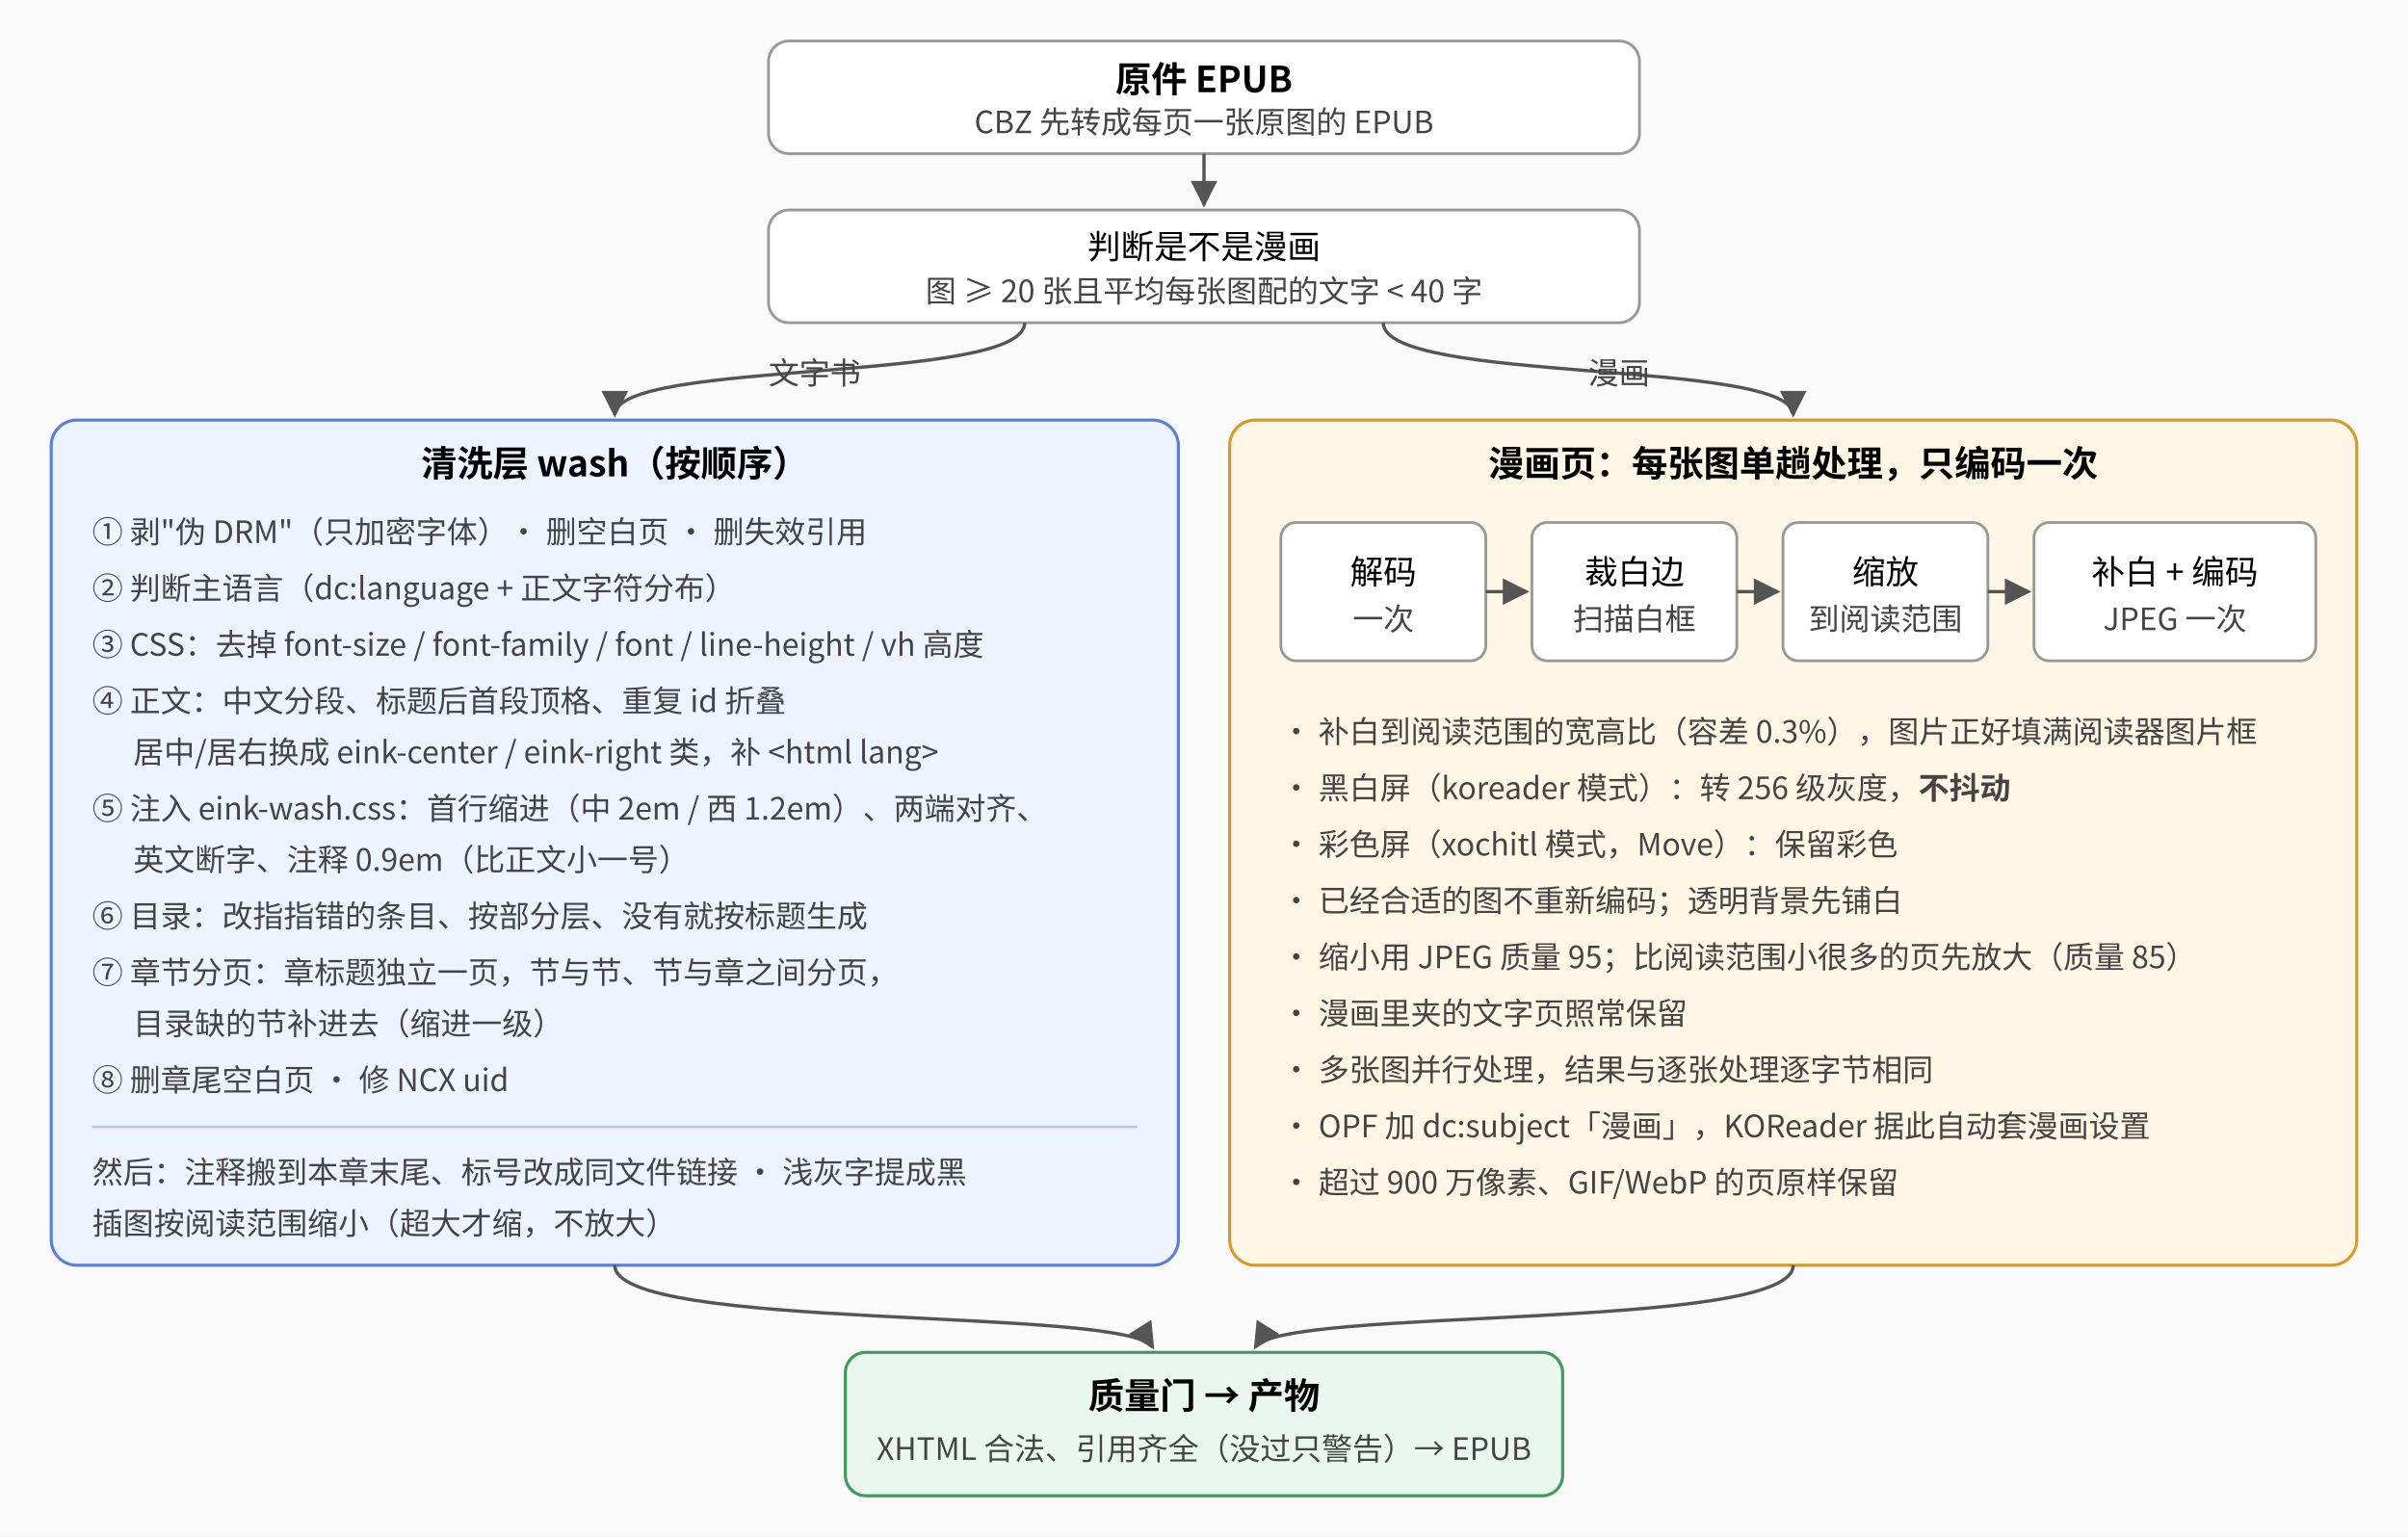
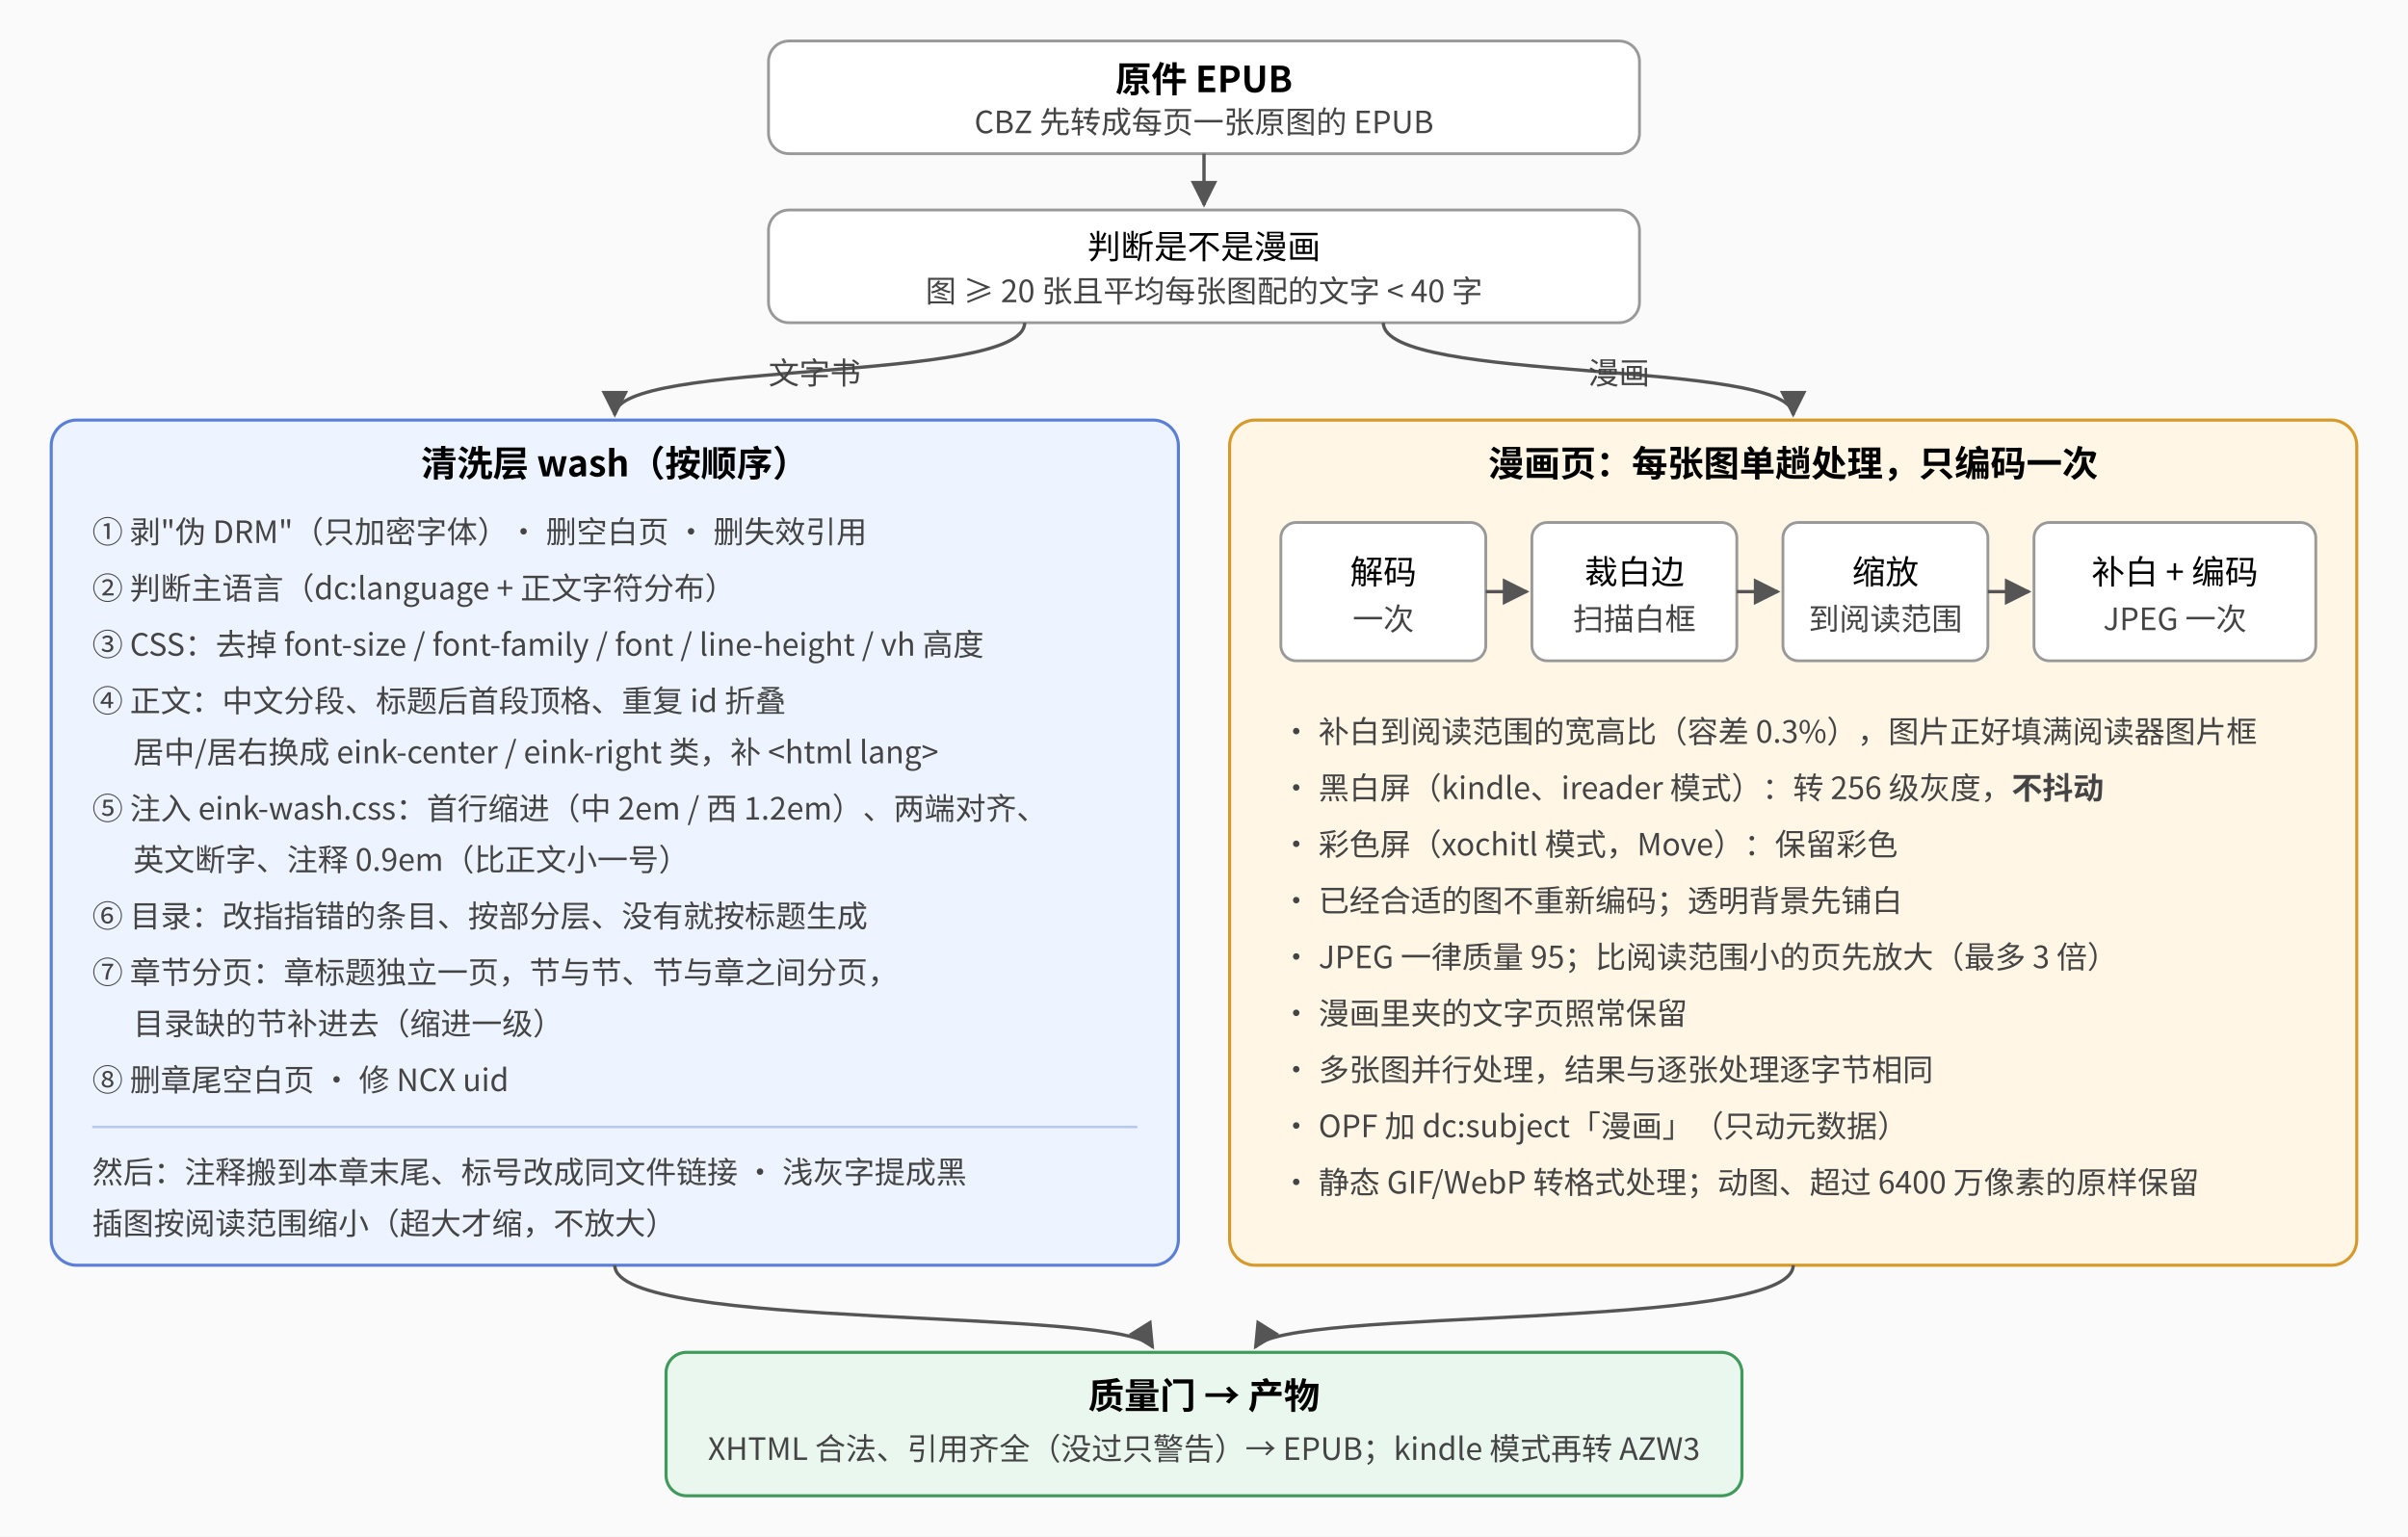
<svg xmlns="http://www.w3.org/2000/svg" viewBox="0 0 940 600" font-family="'Noto Sans CJK SC','PingFang SC','Microsoft YaHei',sans-serif" font-size="13">
  <defs>
    <marker id="a" viewBox="0 0 10 10" refX="9" refY="5" markerWidth="8" markerHeight="8" orient="auto">
      <path d="M0 0L10 5L0 10z" fill="#555" />
    </marker>
    <style>
      .b{fill:#fff;stroke:#999;stroke-width:1.1}
      .t{fill:#eef4ff;stroke:#5b7fd6;stroke-width:1.2}
      .c{fill:#fff6e5;stroke:#d69a2b;stroke-width:1.2}
      .g{fill:#eaf7ee;stroke:#3f9a5b;stroke-width:1.2}
      .h{font-weight:bold;font-size:14px}
      .s{font-size:12px;fill:#444}
      .l{stroke:#555;stroke-width:1.3;fill:none}
    </style>
  </defs>
  <rect width="940" height="600" fill="#fafafa" />
  <rect class="b" x="300" y="16" width="340" height="44" rx="8" />
  <text x="470" y="36" text-anchor="middle" class="h">原件 EPUB</text>
  <text x="470" y="52" text-anchor="middle" class="s">CBZ 先转成每页一张原图的 EPUB</text>
  <path class="l" d="M470 60 L470 80" marker-end="url(#a)" />
  <rect class="b" x="300" y="82" width="340" height="44" rx="8" />
  <text x="470" y="101" text-anchor="middle">判断是不是漫画</text>
  <text x="470" y="118" text-anchor="middle" class="s">图 ≥ 20 张且平均每张图配的文字 &lt; 40 字</text>
  <path class="l" d="M400 126 C400 150 240 140 240 162" marker-end="url(#a)" />
  <path class="l" d="M540 126 C540 150 700 140 700 162" marker-end="url(#a)" />
  <text x="300" y="150" class="s">文字书</text>
  <text x="620" y="150" class="s">漫画</text>
  <rect class="t" x="20" y="164" width="440" height="330" rx="10" />
  <text x="240" y="186" text-anchor="middle" class="h">清洗层 wash（按顺序）</text>
  <g class="s">
    <text x="36" y="212">① 剥"伪 DRM"（只加密字体）· 删空白页 · 删失效引用</text>
    <text x="36" y="234">② 判断主语言（dc:language + 正文字符分布）</text>
    <text x="36" y="256">③ CSS：去掉 font-size / font-family / font / line-height / vh 高度</text>
    <text x="36" y="278">④ 正文：中文分段、标题后首段顶格、重复 id 折叠</text>
    <text x="52" y="298">居中/居右换成 eink-center / eink-right 类，补 &lt;html lang&gt;</text>
    <text x="36" y="320">⑤ 注入 eink-wash.css：首行缩进（中 2em / 西 1.2em）、两端对齐、</text>
    <text x="52" y="340">英文断字、注释 0.9em（比正文小一号）</text>
    <text x="36" y="362">⑥ 目录：改指指错的条目、按部分层、没有就按标题生成</text>
    <text x="36" y="384">⑦ 章节分页：章标题独立一页，节与节、节与章之间分页，</text>
    <text x="52" y="404">目录缺的节补进去（缩进一级）</text>
    <text x="36" y="426">⑧ 删章尾空白页 · 修 NCX uid</text>
  </g>
  <line x1="36" y1="440" x2="444" y2="440" stroke="#b9c9ee" />
  <text x="36" y="462" class="s">然后：注释搬到本章末尾、标号改成同文件链接 · 浅灰字提成黑</text>
  <text x="36" y="482" class="s">插图按阅读范围缩小（超大才缩，不放大）</text>
  <rect class="c" x="480" y="164" width="440" height="330" rx="10" />
  <text x="700" y="186" text-anchor="middle" class="h">漫画页：每张图单趟处理，只编码一次</text>
  <g>
    <rect class="b" x="500" y="204" width="80" height="54" rx="6" />
    <text x="540" y="228" text-anchor="middle">解码</text>
    <text x="540" y="246" text-anchor="middle" class="s">一次</text>
    <rect class="b" x="598" y="204" width="80" height="54" rx="6" />
    <text x="638" y="228" text-anchor="middle">裁白边</text>
    <text x="638" y="246" text-anchor="middle" class="s">扫描白框</text>
    <rect class="b" x="696" y="204" width="80" height="54" rx="6" />
    <text x="736" y="228" text-anchor="middle">缩放</text>
    <text x="736" y="246" text-anchor="middle" class="s">到阅读范围</text>
    <rect class="b" x="794" y="204" width="110" height="54" rx="6" />
    <text x="849" y="228" text-anchor="middle">补白 + 编码</text>
    <text x="849" y="246" text-anchor="middle" class="s">JPEG 一次</text>
    <path class="l" d="M580 231 L596 231" marker-end="url(#a)" />
    <path class="l" d="M678 231 L694 231" marker-end="url(#a)" />
    <path class="l" d="M776 231 L792 231" marker-end="url(#a)" />
  </g>
  <g class="s">
    <text x="500" y="290">· 补白到阅读范围的宽高比（容差 0.3%），图片正好填满阅读器图片框</text>
-     <text x="500" y="312">· 黑白屏（koreader 模式）：转 256 级灰度，<tspan font-weight="bold">不抖动</tspan>
+     <text x="500" y="312">· 黑白屏（kindle、ireader 模式）：转 256 级灰度，<tspan font-weight="bold">不抖动</tspan>
    </text>
    <text x="500" y="334">· 彩色屏（xochitl 模式，Move）：保留彩色</text>
    <text x="500" y="356">· 已经合适的图不重新编码；透明背景先铺白</text>
-     <text x="500" y="378">· 缩小用 JPEG 质量 95；比阅读范围小很多的页先放大（质量 85）</text>
+     <text x="500" y="378">· JPEG 一律质量 95；比阅读范围小的页先放大（最多 3 倍）</text>
    <text x="500" y="400">· 漫画里夹的文字页照常保留</text>
    <text x="500" y="422">· 多张图并行处理，结果与逐张处理逐字节相同</text>
-     <text x="500" y="444">· OPF 加 dc:subject「漫画」，KOReader 据此自动套漫画设置</text>
-     <text x="500" y="466">· 超过 900 万像素、GIF/WebP 的页原样保留</text>
+     <text x="500" y="444">· OPF 加 dc:subject「漫画」（只动元数据）</text>
+     <text x="500" y="466">· 静态 GIF/WebP 转格式处理；动图、超过 6400 万像素的原样保留</text>
  </g>
  <path class="l" d="M240 494 C240 520 440 510 450 526" marker-end="url(#a)" />
  <path class="l" d="M700 494 C700 520 500 510 490 526" marker-end="url(#a)" />
-   <rect class="g" x="330" y="528" width="280" height="56" rx="8" />
+   <rect class="g" x="260" y="528" width="420" height="56" rx="8" />
  <text x="470" y="550" text-anchor="middle" class="h">质量门 → 产物</text>
-   <text x="470" y="570" text-anchor="middle" class="s">XHTML 合法、引用齐全（没过只警告）→ EPUB</text>
+   <text x="470" y="570" text-anchor="middle" class="s">XHTML 合法、引用齐全（没过只警告）→ EPUB；kindle 模式再转 AZW3</text>
</svg>
